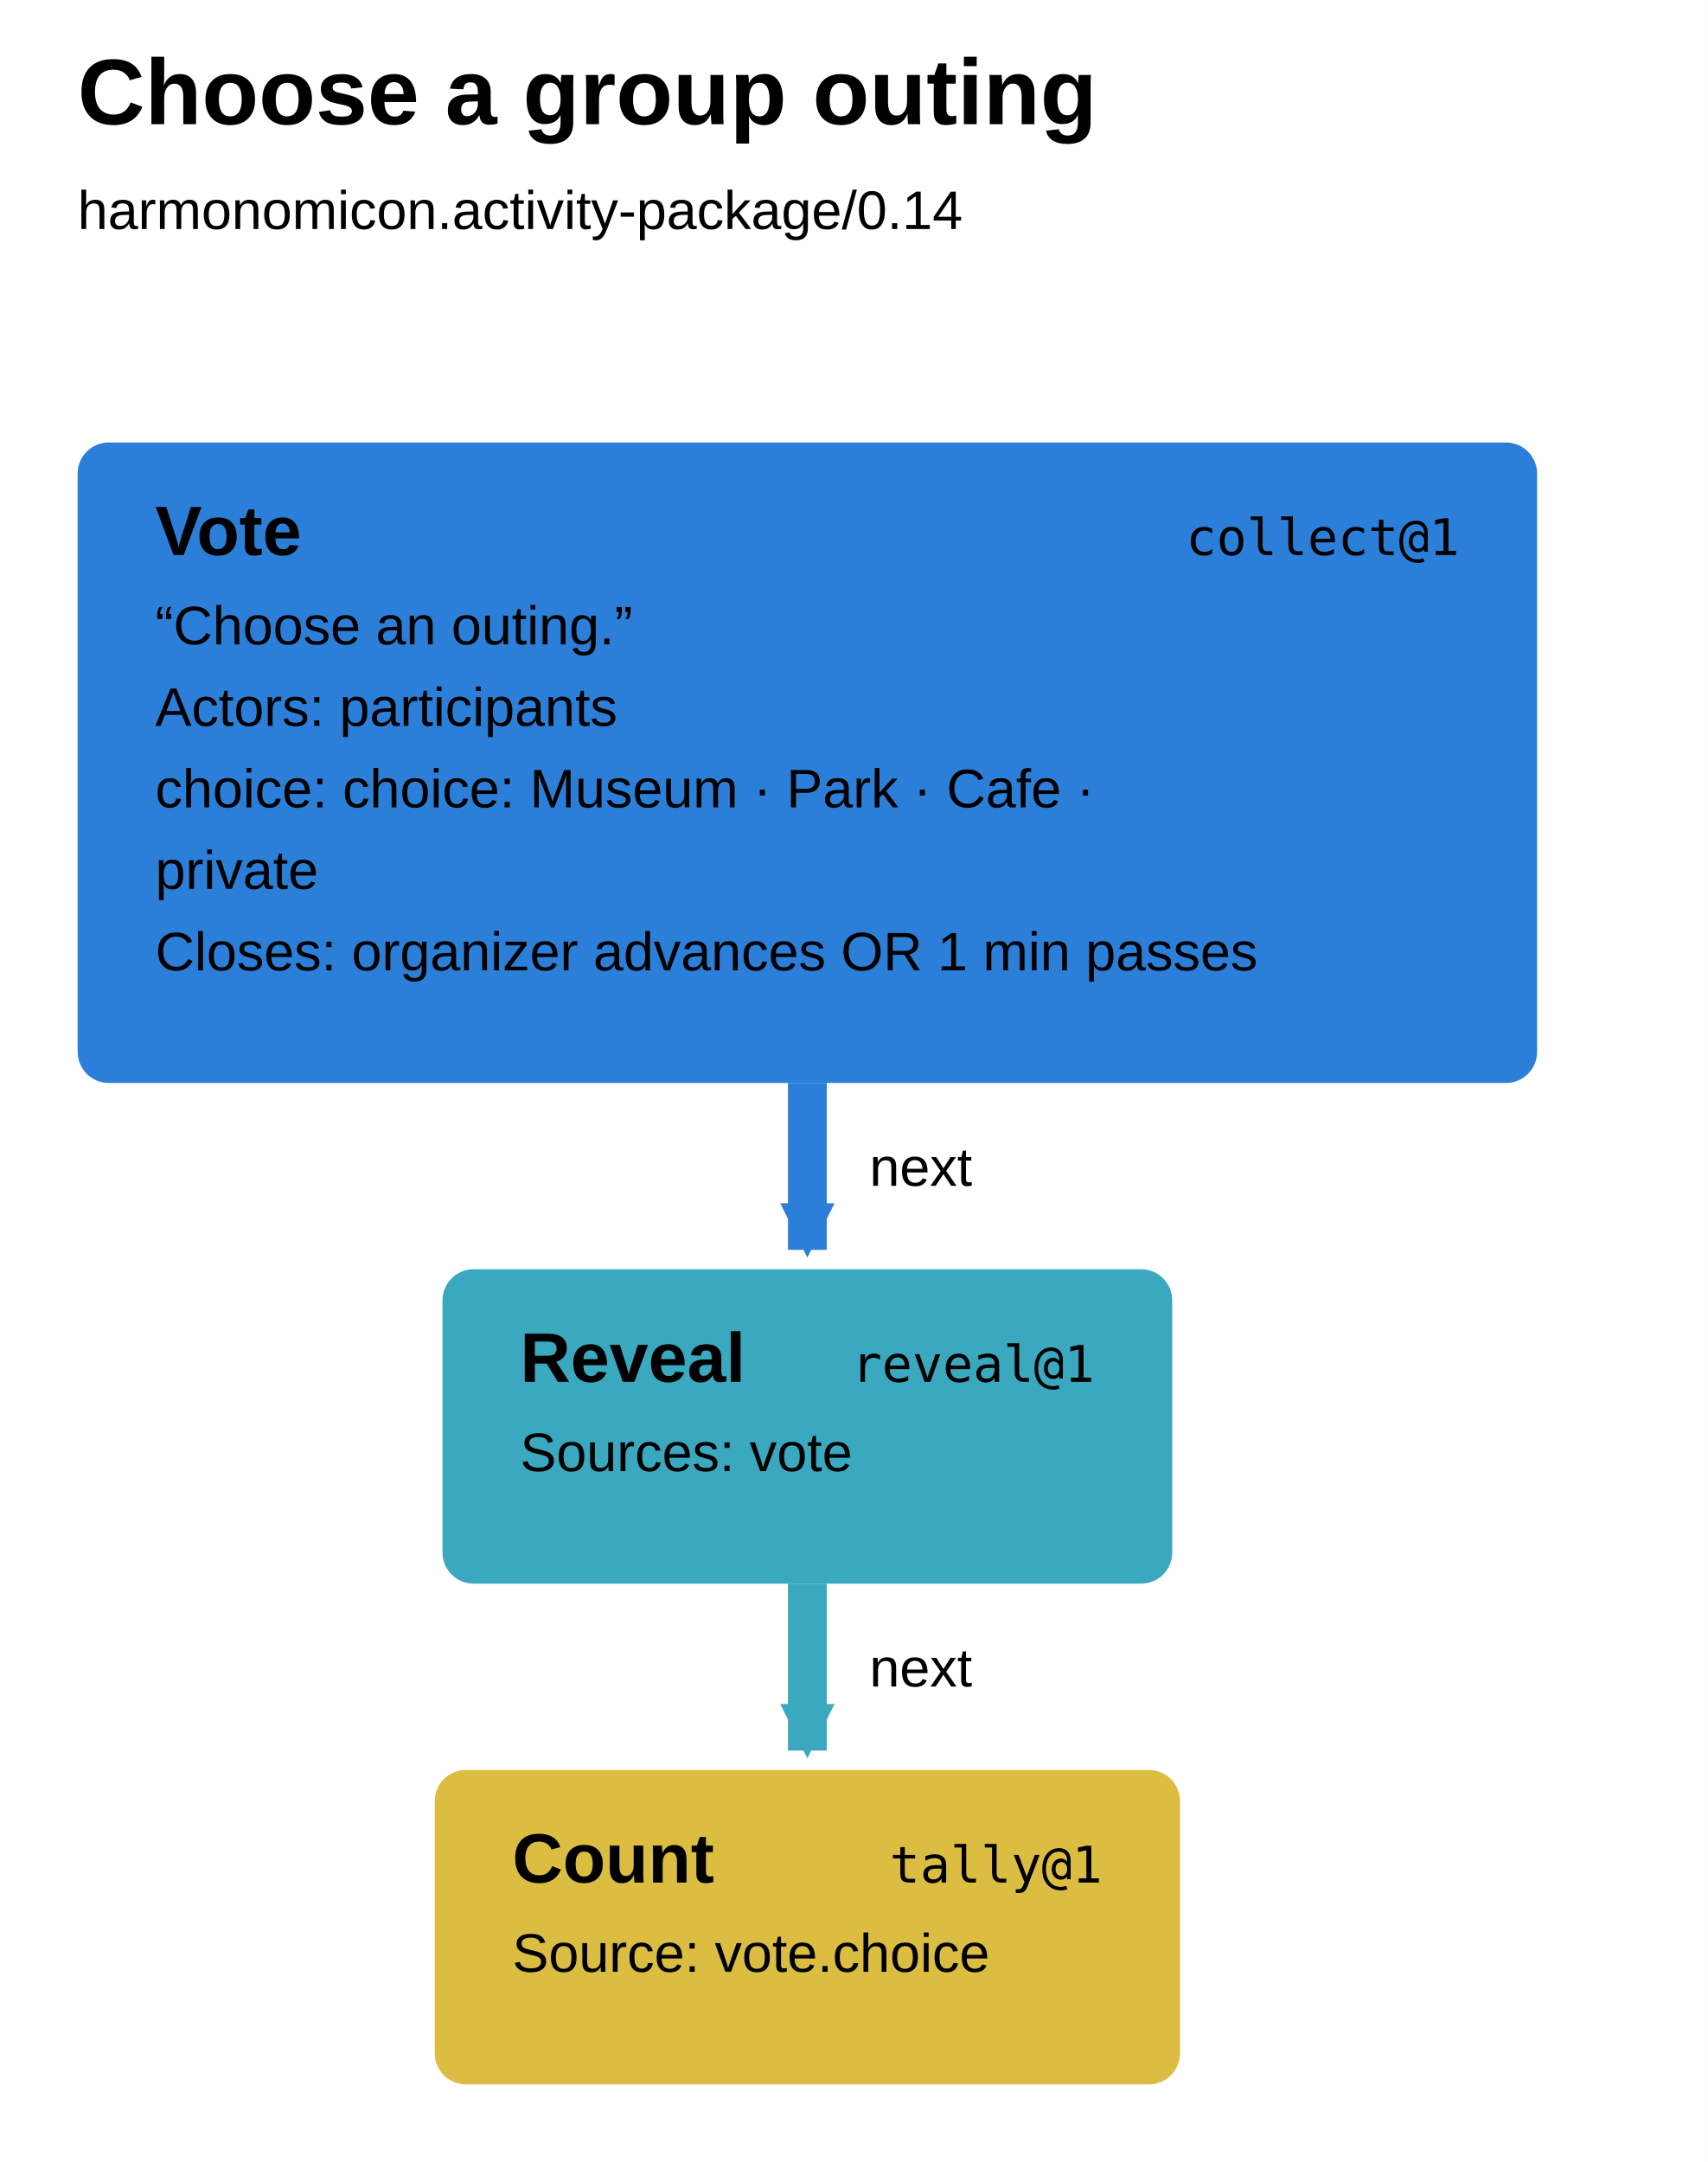
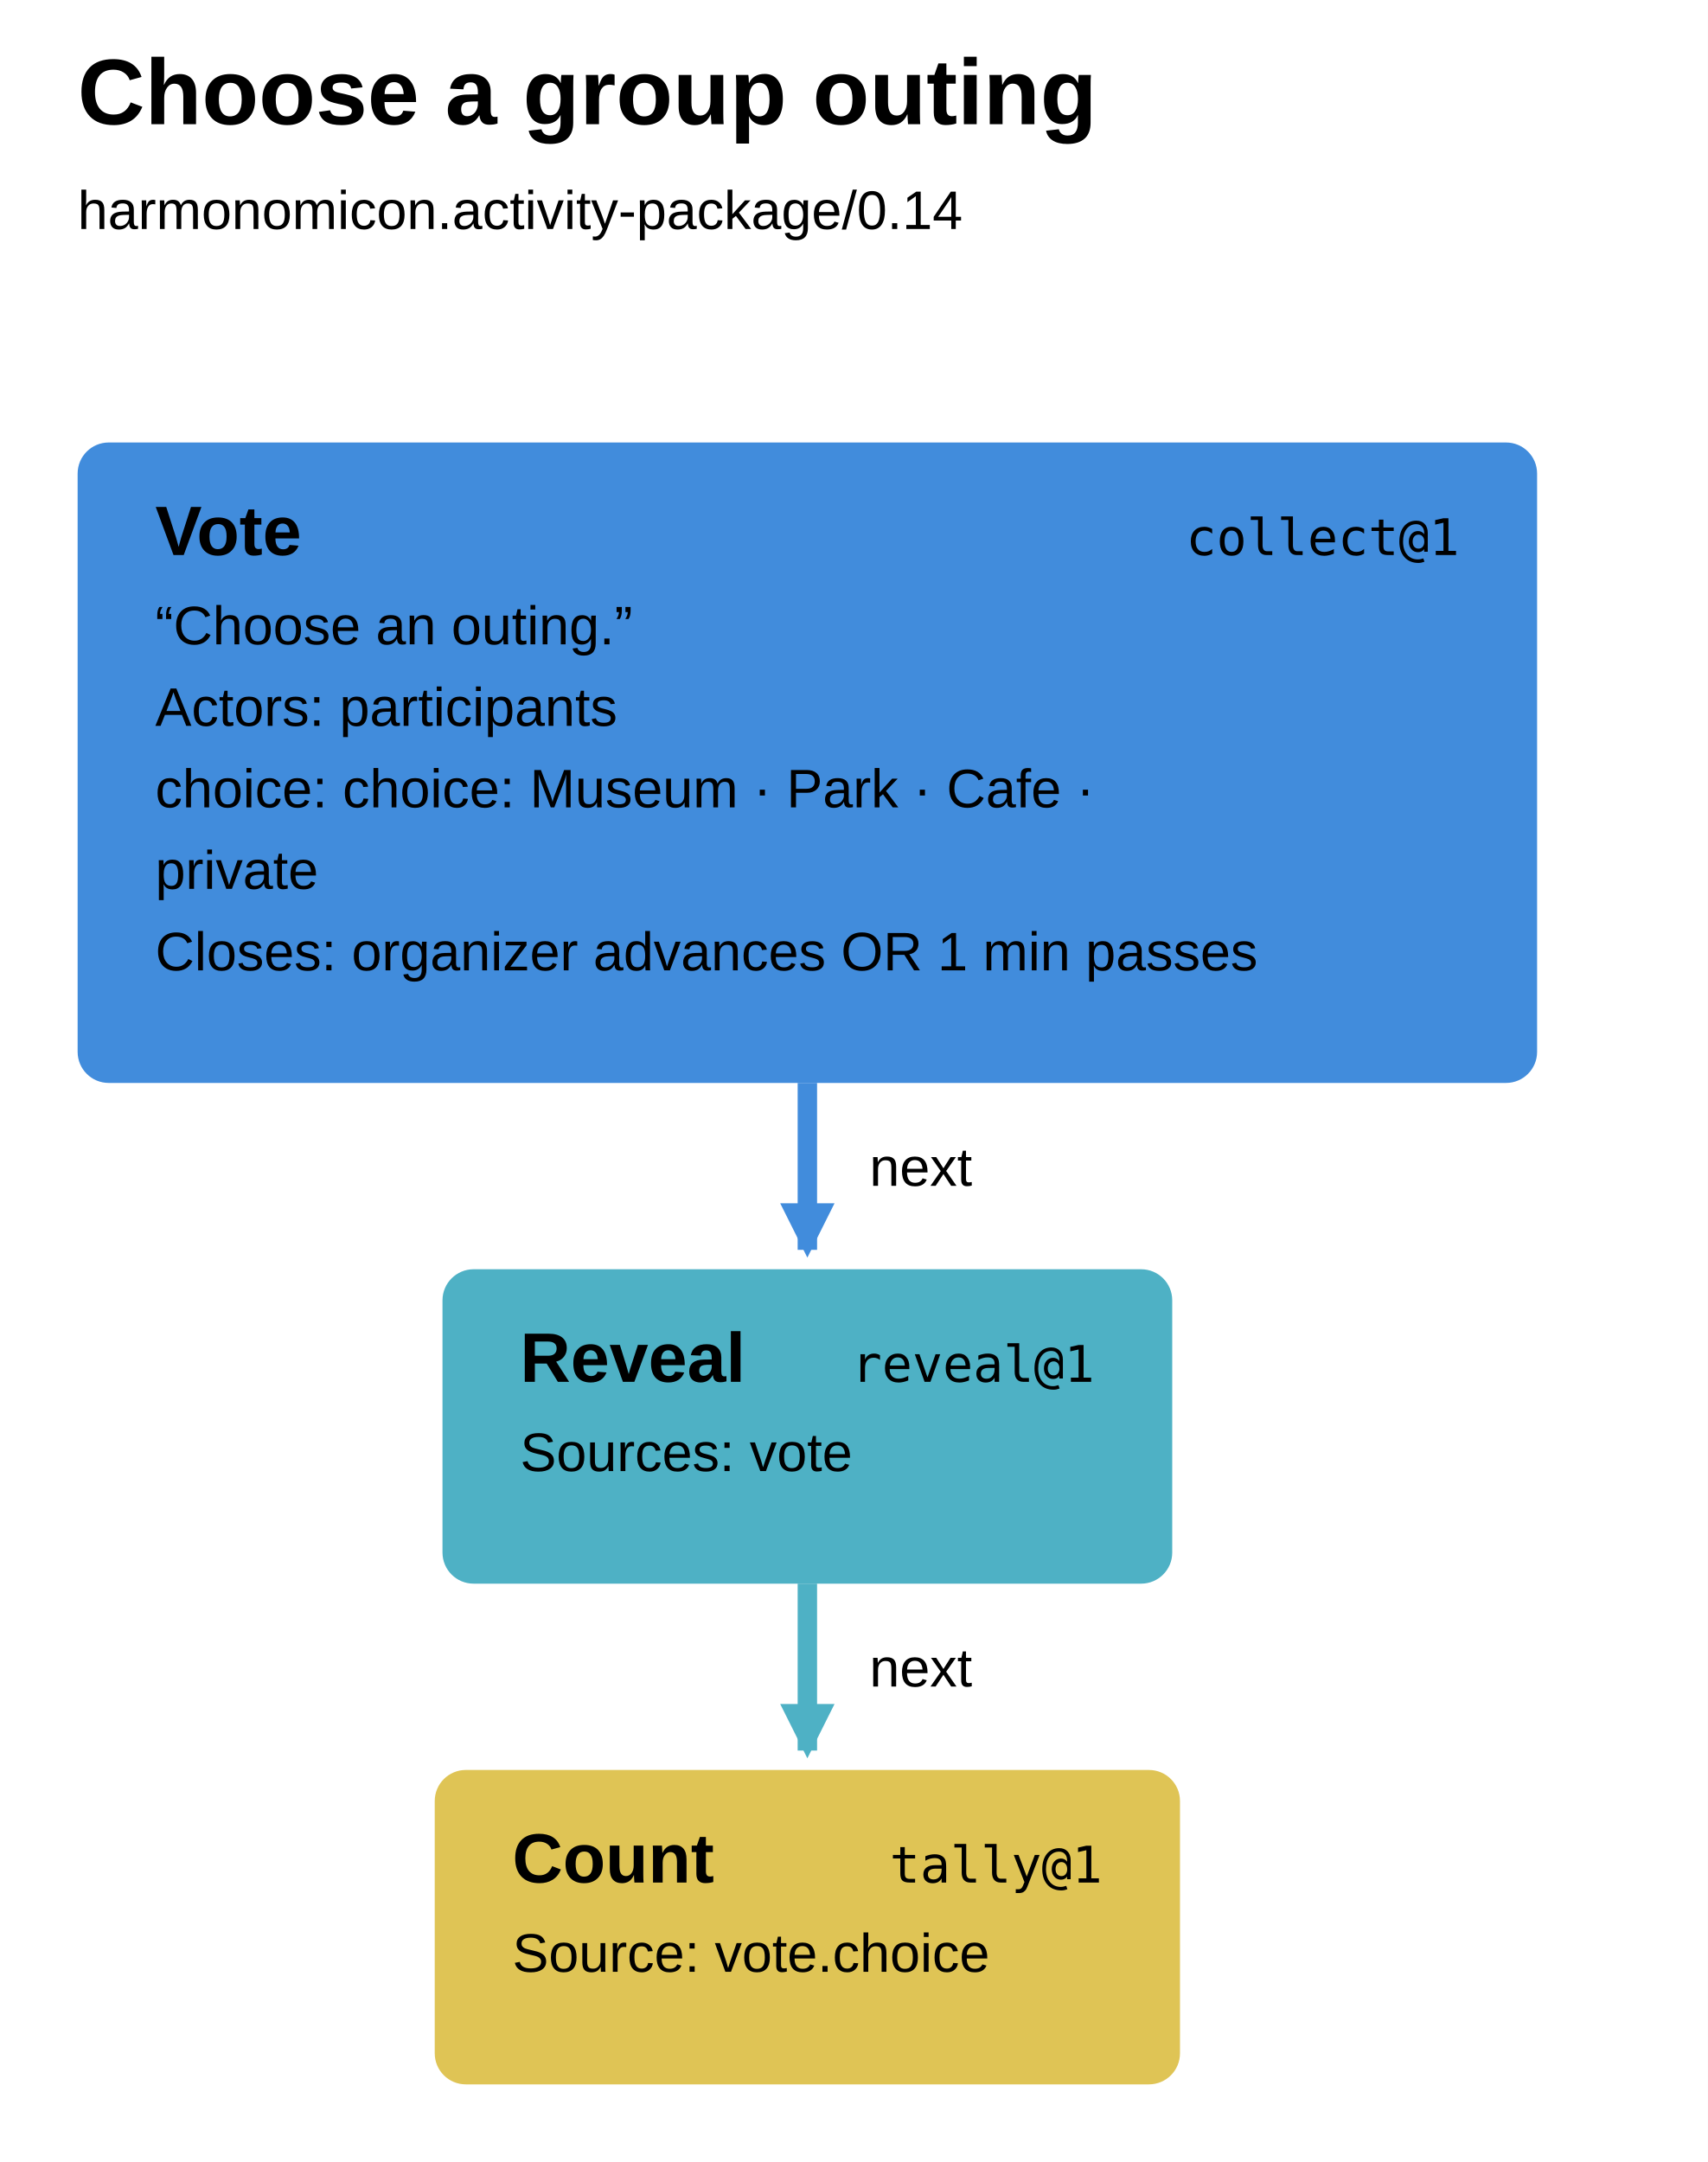
<svg xmlns="http://www.w3.org/2000/svg" width="440" height="557" viewBox="0 0 440 557" aria-label="Choose a group outing runbook" style="font-family:Arial,sans-serif;fill:black">
  <defs>
    <marker id="arrow-0" markerUnits="userSpaceOnUse" markerWidth="14" markerHeight="14" refX="12" refY="7" orient="auto">
-       <path d="M0 0L14 7L0 14Z" fill="#2c7fd8" />
+       <path d="M0 0L14 7L0 14Z" fill="#418cdc" />
    </marker>
    <marker id="arrow-1" markerUnits="userSpaceOnUse" markerWidth="14" markerHeight="14" refX="12" refY="7" orient="auto">
-       <path d="M0 0L14 7L0 14Z" fill="#3aa8be" />
+       <path d="M0 0L14 7L0 14Z" fill="#4eb1c5" />
    </marker>
  </defs>
  <rect width="100%" height="100%" fill="white" />
  <text x="20" y="32" font-size="24" font-weight="700">Choose a group outing</text>
  <text x="20" y="59" font-size="14">harmonomicon.activity-package/0.14</text>
  <g data-step="vote" tabindex="0" role="button" aria-label="vote collect@1">
-     <rect x="20" y="114" width="376" height="165" rx="8" fill="#2c7fd8" />
+     <rect x="20" y="114" width="376" height="165" rx="8" fill="#418cdc" />
    <text x="40" y="143" font-weight="700" font-size="18">Vote</text>
    <text x="376" y="143" text-anchor="end" font-family="ui-monospace, SFMono-Regular, Menlo, Consolas, monospace" font-size="13">collect@1</text>
    <text x="40" y="166" font-size="14">“Choose an outing.”</text>
    <text x="40" y="187" font-size="14">Actors: participants</text>
    <text x="40" y="208" font-size="14">choice: choice: Museum · Park · Cafe ·</text>
    <text x="40" y="229" font-size="14">private</text>
    <text x="40" y="250" font-size="14">Closes: organizer advances OR 1 min passes</text>
  </g>
  <g data-step="reveal" tabindex="0" role="button" aria-label="reveal reveal@1">
-     <rect x="114" y="327" width="188" height="81" rx="8" fill="#3aa8be" />
+     <rect x="114" y="327" width="188" height="81" rx="8" fill="#4eb1c5" />
    <text x="134" y="356" font-weight="700" font-size="18">Reveal</text>
    <text x="282" y="356" text-anchor="end" font-family="ui-monospace, SFMono-Regular, Menlo, Consolas, monospace" font-size="13">reveal@1</text>
    <text x="134" y="379" font-size="14">Sources: vote</text>
  </g>
  <g data-step="count" tabindex="0" role="button" aria-label="count tally@1">
-     <rect x="112" y="456" width="192" height="81" rx="8" fill="#dbbd42" />
+     <rect x="112" y="456" width="192" height="81" rx="8" fill="#dfc455" />
    <text x="132" y="485" font-weight="700" font-size="18">Count</text>
    <text x="284" y="485" text-anchor="end" font-family="ui-monospace, SFMono-Regular, Menlo, Consolas, monospace" font-size="13">tally@1</text>
    <text x="132" y="508" font-size="14">Source: vote.choice</text>
  </g>
-   <path d="M 208 279 L 208 322" fill="none" stroke="#2c7fd8" stroke-width="10" marker-end="url(#arrow-0)" />
+   <path d="M 208 279 L 208 322" fill="none" stroke="#418cdc" stroke-width="5" marker-end="url(#arrow-0)" />
  <text x="224" y="305.5" font-size="14">next</text>
-   <path d="M 208 408 L 208 451" fill="none" stroke="#3aa8be" stroke-width="10" marker-end="url(#arrow-1)" />
+   <path d="M 208 408 L 208 451" fill="none" stroke="#4eb1c5" stroke-width="5" marker-end="url(#arrow-1)" />
  <text x="224" y="434.5" font-size="14">next</text>
</svg>
